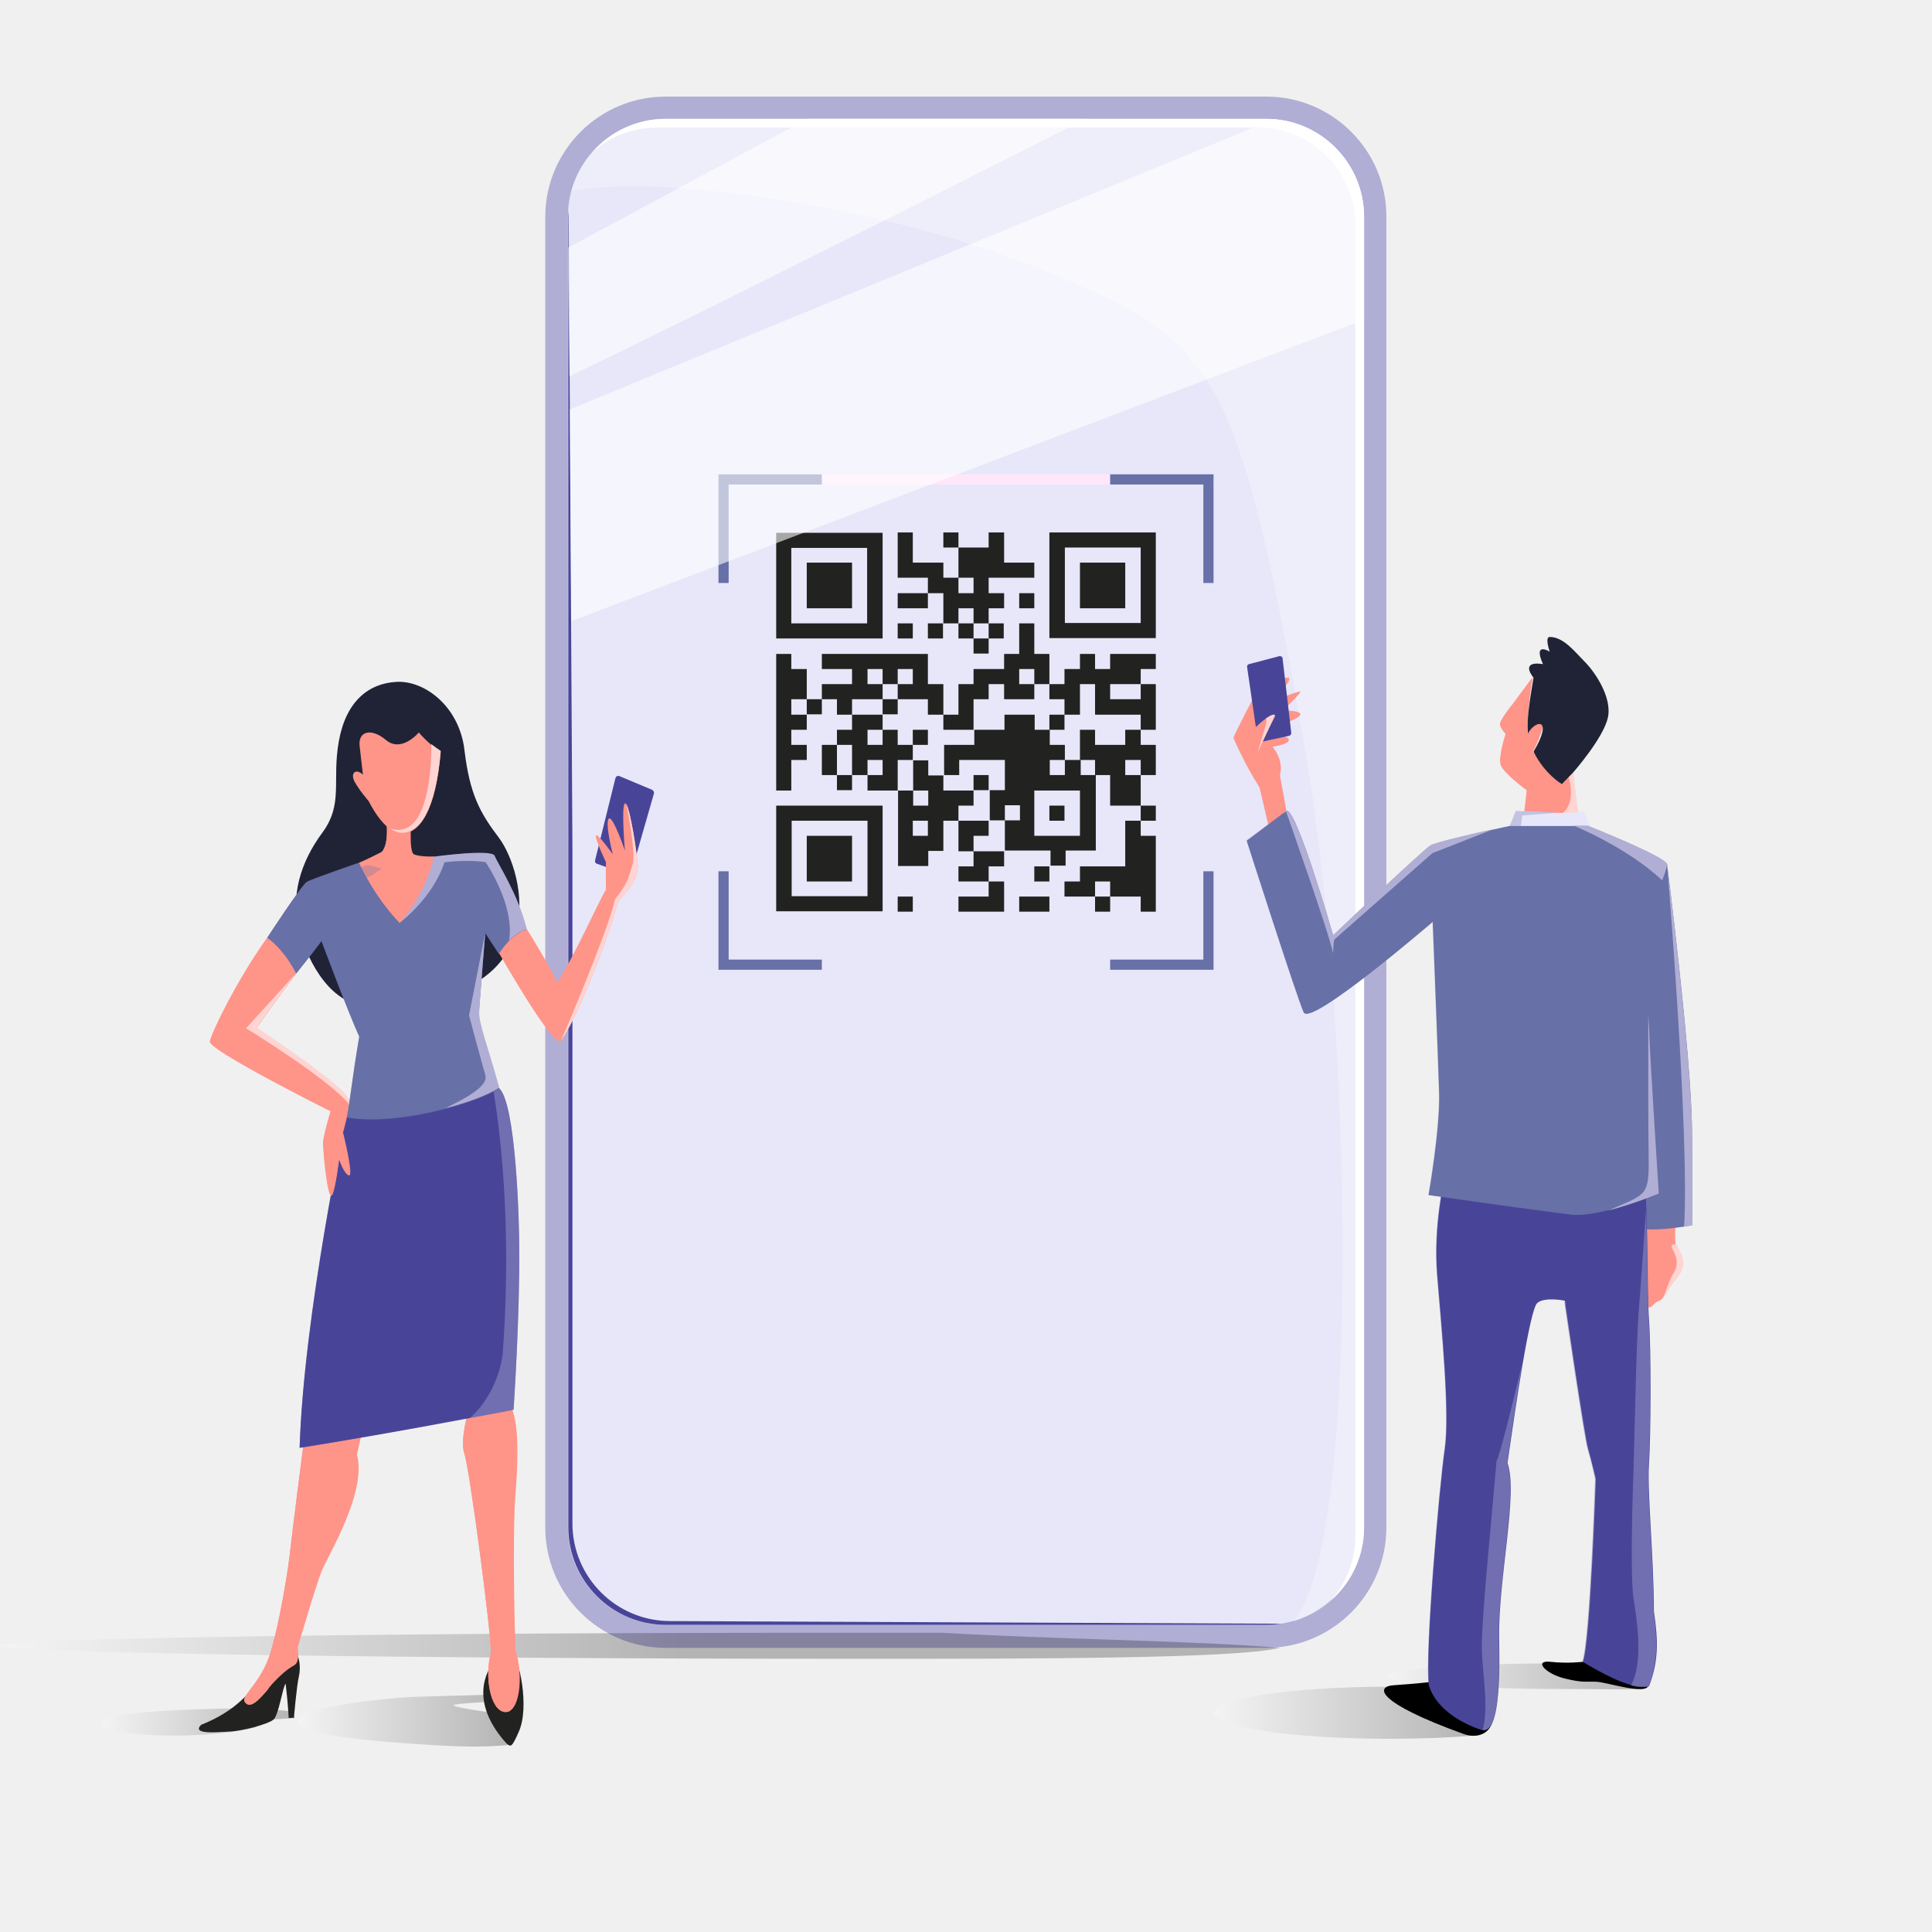
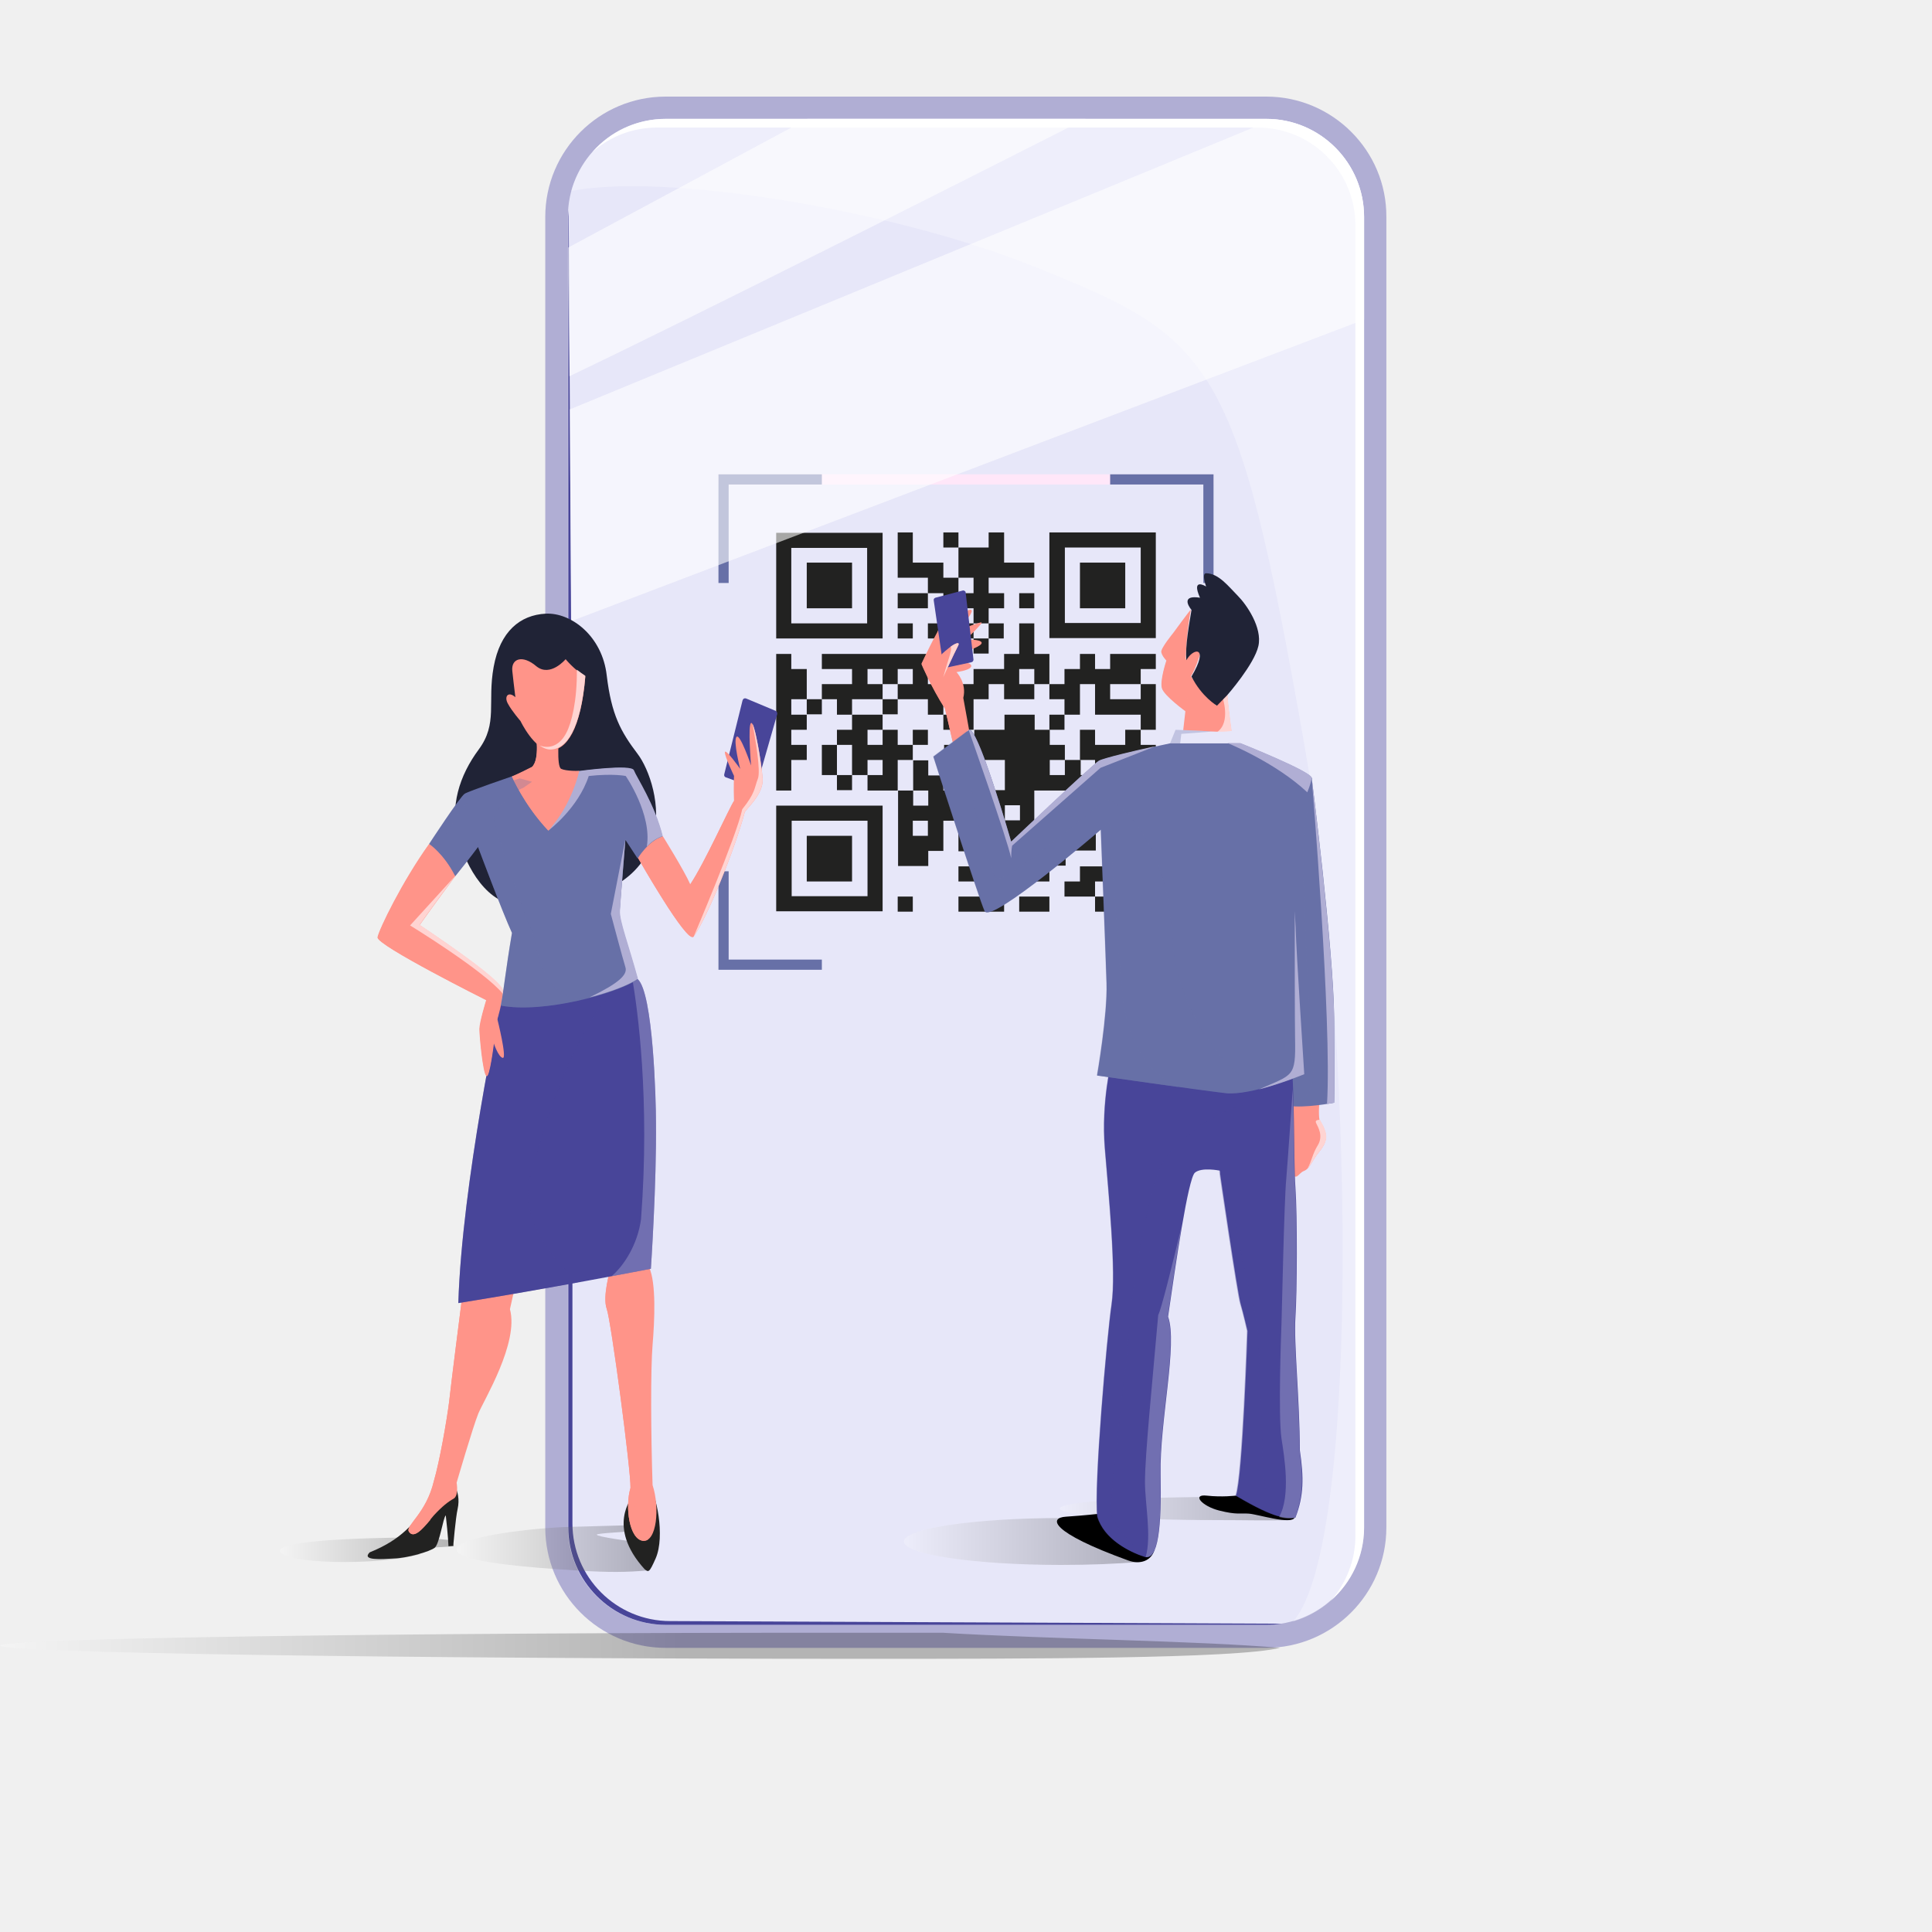
<svg xmlns="http://www.w3.org/2000/svg" version="1.1" x="0" y="0" viewBox="0 0 512 512" xml:space="preserve">
  <path fill="#B0AED4" d="M335.6 25.6H176.4c-17.6 0-31.9 14.3-31.9 31.9v347.3c0 17.6 14.3 31.9 31.9 31.9h159.1c17.6 0 31.9-14.3 31.9-31.9V57.5c.1-17.6-14.3-31.9-31.8-31.9z" />
  <path fill="#E7E7F9" d="M335.6 31.5H176.4c-14.3 0-25.9 11.6-25.9 25.9v347.3c0 14.3 11.6 25.9 25.9 25.9h159.1c14.3 0 25.9-11.6 25.9-25.9V57.5c.1-14.3-11.5-26-25.8-26z" />
  <path opacity=".3" fill="#FFF" d="M361.5 404.8V57.5c0-14.3-11.6-25.9-25.9-25.9H176.4c-11.9 0-21.9 8-25 19 25.5-4.9 85.5 5.1 122.6 20 47.8 19.1 53.7 24.4 71.7 126.9 12.7 72.4 15.3 211.5-3 232.2 10.9-3.2 18.8-13.2 18.8-24.9z" />
  <path fill="#FFF" d="M335.6 31.5H176.4c-7.7 0-14.7 3.4-19.4 8.8 4.6-4.1 10.6-6.5 17.2-6.5h159.1c14.3 0 25.9 11.6 25.9 25.9V407c0 6.6-2.5 12.6-6.5 17.2 5.4-4.8 8.8-11.7 8.8-19.4V57.5c0-14.3-11.6-26-25.9-26z" />
  <path fill="#484599" d="M177.6 429.6c-14.3 0-25.9-11.6-25.9-25.9V224.9l-1-169.3c0 .6-.1 1.2-.1 1.8v347.3c0 14.3 11.6 25.9 25.9 25.9h159.1c1.4 0 2.7-.1 4-.3l-162-.7z" />
  <g fill="#222221">
    <path d="M250 141.1h4v4h-4v-4zm28.1 0v28h28.2v-28h-28.2zm24.2 8v16h-20.1v-20h20.1v4zm-88.5 4v8.1h12v-12.1h-12v4zm24.1 4.1h8v4h-8v-4z" />
    <path d="M250 161.2v4h4v-4h4v4h4v-4h4.1v-4H262v-4.1h12.1v-4h-8v-8H262v4h-8v8h4v4.1h-4v-4.1h-4v-4h-8.1v-8h-4v12h8v4.1h4.1v4zm20.1-4h4v4h-4v-4zm28.1 0v-8.1h-12v12.1h12v-4zm-64.3 8v-24h-28.2v28h28.2v-4zm-24.2 0v-20h20.1v20h-20.1zm28.2 0h4v4h-4v-4zm8 0h4v4h-4v-4zm8.1 0h4v4h-4v-4zm8 0h4v4h-4v-4zm-4 4h4v4h-4v-4zm36.2 8.1h-4v-4h-4v4h-4.1v4h-4v4h4v4.1h4.1v-8.1h4v8.1h12.1v4h4v-12.1h-4v4h-8.1v-4h8.1v-4h4v-4h-12.1v4zm-60.3 8v-4h-4v-4h4v4h4v-4h4v4h-4v4h8v4.1h4.1v-8.1h-4.1v-8h-28.1v4h8v4h-8v4h4v4.1h4v-4.1h8.1zm-24.2 0h4.1v-8h-4.1v-4h-4v36.2h4v-8.1h4.1v-4h-4.1v-4h4.1v-4h-4.1v-4.1zm4.1 0h4v4h-4v-4z" />
    <path d="M233.9 185.3h4v4h-4v-4zm24.1 8.1v-8.1h4v-4h4.1v4h8v-4h-4v-4h4v4h4v-8h-4v-8.1h-4v8.1h-4v4H258v4h-4v8.1h-4v4h8zm20.1-4h4v4h-4v-4zm-36.2 4h4v4h-4v-4zm56.3 4h-8v-4h-4v8h4v4h4v8.1h8.1v-8.1h-4.1v-4h4.1v4h4v-8h-4v-4h-4.1v4zm-76.4 0h-4v8h4v-8zm16.1 4h4v-4h-4v-4h-4v4h-4v-4h4v-4h-8.1v4h-4v4h4v8h4.1v-4h4v4h-4v4.1h8v-8.1z" />
    <path d="M286.2 201.4h-4v4h-4v-4h4v-4h-4v-4h-4v-4h-8v4h-8v4h-8v8h4v-4h12.1v8h-4v8h4v-4h4v4h-4v8h12.1v4h4v-4h8v-20h-4v-4h-.2zm0 12.1v8h-12.1v-12h12.1v4zm-64.4-8.1h4v4h-4v-4z" />
    <path d="M258 205.4h4v4h-4v-4zm0 8.1v-4h-8v-4h-4v-4h-4v8h4v4h-4v-4h-4v20h8v-4h4v-8h4v-4h4zm-12.1 8h-4v-4h4v4zm-40.2-4v24h28.2v-28h-28.2v4zm24.2 0v20h-20.1v-20h20.1zm48.2-4h4v4h-4v-4zm24.2 0h4v4h-4v-4z" />
    <path d="M262 221.5v-4h-8v8.1h4v-4.1h4zm36.2 0v8.1h-12v4h-4.1v4h8.1v-4h4v4h8.1v4h4v-20.1h-4v-4h-4.1v4zm-40.2 8.1h-4v4h8v-4h4.1v-4H258v4zm-32.2 0v-8.1h-12v12.1h12v-4zm48.3 0h4v4h-4v-4zm-36.2 8h4v4h-4v-4zm16.1 0v4h12.1v-8H262v4h-8zm16.1 0h8v4h-8v-4z" />
    <path d="M290.2 237.6h4v4h-4v-4z" />
  </g>
  <linearGradient id="SVGID_1_" gradientUnits="userSpaceOnUse" x1="0" y1="75.852" x2="339.2" y2="75.852" gradientTransform="matrix(1 0 0 -1 0 512)">
    <stop offset="0" style="stop-color:#fff" />
    <stop offset=".531" style="stop-color:#000" />
  </linearGradient>
  <path opacity=".25" fill="url(#SVGID_1_)" d="M249.9 432.7h-19.6C103.1 432.6 0 434.2 0 436.1s103.1 3.5 230.2 3.5c41.8 0 97.4 0 109-2.9-21.7-1.9-61-2.3-89.3-4z" />
  <path id="redline" fill="red" d="M190.4 125.7h131.2v2.7H190.4z" />
  <path fill="#6770A7" d="M193.1 154.5h-2.7v-28.8h27.4v2.7h-24.7v26.1zm128.5 0h-2.7v-26.1h-24.7v-2.7h27.4v28.8zM217.8 257h-27.4v-26.1h2.7v23.4h24.7v2.7zm103.8 0h-27.4v-2.7h24.7v-23.4h2.7V257z" />
  <path opacity=".6" fill="#FFF" d="M337.5 31.6 151 108.5l.4 56.1 210.1-79.9V57.5c0-13.7-10.6-24.9-24-25.9zM150.9 99.7c31.7-15.1 103.7-51.4 136.8-68.2H214l-63.4 34.1v7.5l.3 26.6z" />
  <g id="man">
    <path fill="#FF9489" d="m403.7 217.3.9-7.9s-6.2-4.5-6.9-6.7c-.7-2.2 1.3-8.2 1.3-8.2s-1.3-1.3-1.5-2.5c-.2-1.1 3.5-5.6 3.5-5.6s4.9-6.7 5.2-6.9c-1.3 6.7-1.5 14.8-1.5 14.8s1.3-4.2 3.8-5-1.4 8.9-2.3 9.8c3 4.5 7.5 8.6 7.5 8.6l3.2-3.2c.2 3.6 1.5 12.7 1.5 12.7l-14.7.1z" />
    <path fill="#FFD4D2" d="M415.7 205.9c.6 2.1 2.3 10.1-5 10.7-2.1.2-2.2.4-1.2.7h9s-1.3-9.2-1.5-12.7c-.4.5-.9.9-1.3 1.3z" />
    <path fill="#E7E7F9" d="m399.1 221.3 2.6-6.4s6.2.2 10.9.5 7.1-.5 7.1-.5l2.7 6.4c-.1 0-12.9 2.8-23.3 0z" />
    <path opacity=".3" fill="#6770A7" d="m401.7 214.9-2.6 6.4 2.7.6.8-.7c.3-.4.8-5.1.8-5.1l9.2-.7c-4.7-.3-10.9-.5-10.9-.5z" />
    <linearGradient id="SVGID_2_" gradientUnits="userSpaceOnUse" x1="367.6" y1="67.756" x2="435.6" y2="67.756" gradientTransform="matrix(1 0 0 -1 0 512)">
      <stop offset="0" style="stop-color:#fff" />
      <stop offset="1" style="stop-color:#000" />
    </linearGradient>
    <path opacity=".25" fill="url(#SVGID_2_)" d="M417.8 440.8h-3.9c-25.6 0-46.3 1.5-46.3 3.4s20.7 3.4 46.3 3.4c8.4 0 14.9.2 21.7 0-4.5-1.8-12.1-5.1-17.8-6.8z" />
    <linearGradient id="SVGID_3_" gradientUnits="userSpaceOnUse" x1="321.619" y1="58.1" x2="391.019" y2="58.1" gradientTransform="matrix(1 0 0 -1 0 512)">
      <stop offset="0" style="stop-color:#fff" />
      <stop offset="1" style="stop-color:#000" />
    </linearGradient>
    <path opacity=".25" fill="url(#SVGID_3_)" d="M371.9 447H368c-25.6 0-46.3 3.1-46.3 6.9s20.7 6.9 46.3 6.9c8.4 0 16.3-.3 23.1-.9-4.5-3.8-13.5-9.5-19.2-12.9z" />
    <path d="M419.4 440.4s-4 .5-8.5 0-1.5 3.1 3.7 4.4 6.1.7 8.7.9c2.7.2 12.7 3.4 13.5 1.1.8-2.2-4.7-6.5-4.7-6.5l-12.7.1zm-40.8 5.4s-3.4.4-9.2.8c-5 .3-4.8 4.5 18.4 12.9 3.6 1.3 6.7 0 7.6-2.9s-16.8-10.8-16.8-10.8z" />
    <path fill="#FF9489" d="M444.1 324s-.4 3.9 0 5.8c2.4 3.9 2.6 6 0 9.2s-2.8 5.1-4.6 5.8c-1.8.7-2.1 3.4-4.1 0s.7-24 .7-24l8 3.2z" />
    <path fill="#FF9489" d="m441.2 331.5.6-7.3-.1-1.2-5.6-2.2s-1.6 12.2-1.4 19.4c.6.8 1.3 1 1.7-.7 1-3.8 2-4.4 3.4-4-.4-1.8.4-4.7 1.4-4z" />
    <path fill="#6770A7" d="M441.8 229.1s6.5 50.9 6.6 70.7c.2 19.8 0 24.9 0 24.9s-8.6 1.7-13.7.9c-2.8-.7-3.6-17.4-3.6-17.4V235c.1.1 5.2-8.7 10.7-5.9z" />
    <path opacity=".5" fill="#6770A7" d="M441.8 229.1c-5.5-2.8-10.6 6-10.6 6v73.2s.7 15 3.1 17.2c11.3-2.4 7.3-12.3 7.4-16.8.1-4.9-3.6-51.6-1.9-65.3.6-4.1 2-14.3 2-14.3z" />
    <path fill="#B0AED4" d="M446.3 325.1c1.3-.2 2.1-.4 2.1-.4s.2-5.1 0-24.9-6.6-70.7-6.6-70.7 6 72 4.5 96z" />
    <path fill="#484599" d="M382.9 312.2s-3.1 12.3-2 25.8 3.4 36.5 2 46-5.3 54.2-4.2 62.6c2 6.7 9.5 10.4 13.8 11.8 4.2 1.4 5.1-9 4.8-24.4-.3-15.4 5.1-38.4 2.2-46.3 2.2-15.2 5.9-40.7 7.9-42.4 2-1.7 7.3-.6 7.3-.6s5.3 36.5 6.2 39.3c.8 2.8 2 7.9 2 7.9s-1.4 42.9-3.4 48.5c11.8 7 14.7 6.7 17.5 6.5 2.5-6.5 2.5-11.8 1.3-19.9 0-14.3-1.8-31.7-1.3-39s.6-30 0-38.4-.1-31.7-1.5-38.7c-1.6-7.1-52.6 1.3-52.6 1.3z" />
    <path opacity=".4" fill="#484599" d="m432.8 317.8 1.4-8.3c-7.6-4.5-51.4 2.7-51.4 2.7s-3.1 12.3-2 25.8 3.4 36.5 2 46-5.3 54.2-4.2 62.6c1.9 6.5 9.1 10.1 13.3 11.6-2.7-3-8.1-9-9-11.7-1.3-3.7 4.7-45.7 5.1-54.9.4-9.2 5.6-42.5 10.1-49.4s13.7-14 22.5-16.5c8.8-2.3 12.2-7.9 12.2-7.9z" />
    <path fill="#FF9489" d="M336.2 218.8s-2.1-8.9-2.4-10.3c-4.1-6.4-6.9-13.1-6.9-13.1s4.6-9.8 5.8-11c2.2-1.5 11.2-7.7 8.5-3.3-2.4 3.5-2.6 4.2-2.6 4.2s5.7-2.3 6-2-4.6 5-4.6 5 4.3-.1 4.6.9c.3 1-4.1 2.4-4.1 2.4v3.6s1.7.5.8 1.4c-.9.9-4.1 1.3-4.1 1.3s3.1 3.2 2 7.6c.7 3.7 1.7 9.4 1.7 9.4l-4.7 3.9z" />
    <path fill="#FF9489" d="M335.2 207.6c-3.9-6.5-7.1-11.9-7.3-12.3-.1-.3.2-1.8.6-3.1-.9 1.9-1.6 3.4-1.6 3.4s2.8 6.7 6.9 13.1c.4 1.4 2.4 10.3 2.4 10.3l4.2-3.5c-1.2-1.2-3.9-3.6-5.2-7.9zm1-17V182c-1.5.9-2.9 1.9-3.6 2.4-.2.2-.6.7-.9 1.4 0 .1-3 8.2 0 9.6 3 1.4 4.5-4.8 4.5-4.8z" />
    <path fill="#484599" d="M339.9 174.5c0-.2-.1-.4-.3-.5-.2-.1-.4-.2-.6-.1l-8 2.1c-.3.1-.6.4-.5.8l2.8 19.2c0 .2.1.4.3.5.1.1.3.1.4.1h.2l7.4-1.6c.4-.1.6-.4.6-.8l-2.3-19.7z" />
    <path fill="#FF9489" d="M333.3 199.4s3.2-7 4.3-9.1c1.1-2.1-2.5-.4-6.9 4.6-.7 2.9-.4 5.9 2.6 4.5z" />
    <path fill="#6770A7" d="m340.8 215-10.4 7.8s13.3 41.5 15.1 45.5c1.8 3.9 34.2-24 34.2-24s1.4 35.6 1.7 45.2c.3 9.5-2.8 27.2-2.8 27.2s30.2 4.3 37.9 5.2c7.7.8 23-5.6 23-5.6s-2.4-37-2.5-42.2-2.1-28.6 1-34.9c3.1-6.3 3.4-8.1 3.8-10 .4-1.8-21-10.3-21-10.3H400s-18.9 4-20.9 5.2-25.8 23.8-25.8 23.8-10.1-35.2-12.5-32.9z" />
    <path opacity=".3" fill="#6770A7" d="M400.7 275.3c-1.7-29.9-18.1-41-19.8-39.8-1.7 1.2-30.3 26.1-32.2 23.1-7.5-18.7-8.4-36.4-8.5-43.3l-9.9 7.4s13.3 41.5 15.1 45.5c1.8 3.9 34.2-24 34.2-24s1.4 35.6 1.7 45.2c.3 9.5-2.8 27.2-2.8 27.2s30.2 4.3 37.9 5.2c2.6.3 6.1-.3 9.5-1.1-6.9-4.2-23.7-19.5-25.2-45.4z" />
    <path fill="#B0AED4" d="M441.8 229.1c.4-1.8-21-10.3-21-10.3H417s14 5.6 23.5 14.5c.8-2 1.1-3.1 1.3-4.2zm-2.2 87.2s-2.4-37-2.5-42.2c0-1.2-.2-3.2-.3-5.8 0 14.5 0 31.4.1 37.6.2 11.4-.5 10.4-10.7 14.9 6.7-1.7 13.4-4.5 13.4-4.5zm-86-67.3 26-22.9 16.3-6.4c-5.7 1.2-15.4 3.5-16.8 4.3-2 1.2-25.8 23.8-25.8 23.8s-9.1-31.6-12.1-32.8h-.4s11.4 32.2 12.5 37.7c0-2.5.3-3.7.3-3.7z" />
    <path opacity=".5" fill="#6770A7" d="M402.6 320.1c-12.4-6-15.5-18-16.5-27.2-1.3-12.1-3.8-50.8-3.8-50.8l-2.5 2.2s1.4 35.6 1.7 45.2c.3 9.5-2.8 27.2-2.8 27.2s12.8 1.8 23.9 3.4z" />
    <path fill="#FFD4D2" d="M335.5 190.4c.3.7-.1 2-.5 3.3-.6 1.8-1.7 5.7-1.7 5.7s3.2-7 4.3-9.1c.8-1.3-.3-1.2-2.1.1z" />
    <path opacity=".4" fill="#B0AED4" d="M396.6 387.2c-1.7 19.5-3.9 41.2-3.9 49.2 0 6.4 2 15.9.2 22.1 3.8.5 4.6-9.6 4.3-24.5-.3-15.4 5.1-38.4 2.2-46.3 1.1-7.7 2.6-18.1 4.1-26.7-2.7 11.2-6 24.6-6.9 26.2zm41.6 39.8c0-14.3-1.8-31.7-1.3-39s.6-30 0-38.4c-.4-5.9-.3-19-.7-28.8 0 0-1.4 20.4-1.9 26.4-.6 6-1.3 39.8-1.4 42.5s-1 27.1 0 33.9c.8 5.2 2.8 16.8-.7 23.1 2.2.6 3.5.4 4.7.3 2.4-6.6 2.4-11.9 1.3-20z" />
    <path opacity=".4" fill="#484599" d="M422.7 391.9s-1.4 42.9-3.4 48.5c6.4 3.8 10.1 5.4 12.7 6.1-2.8-2.1-4-8.8-4.4-13-.4-4.5-1.3-37.8-1.6-41.5-.3-3.7-5.5-22.8-6.1-28.8s-5.4-18.5-5.4-18.5 5.3 36.5 6.2 39.3c.9 2.8 2 7.9 2 7.9z" />
    <path fill="#FFD4D2" d="M443.1 330.7c.5 1.1 2.2 3.7.5 6.5s-1.7 4.5-3 6.8c1-1 1.6-2.6 3.6-5.1 2.6-3.2 2.4-5.2 0-9.2-.1.1-1.6-.1-1.1 1z" />
    <path fill="#202336" d="M417 204.6s7.9-9 9.1-14.4-3.5-12.2-6.1-14.8-5.6-6.6-9.3-6.6c-1.4 0 0 3.9 0 3.9s-4.5-2.8-1.8 3.3c-5.1-.8-3.8 2-2.5 3.6-.7 4.3-1.9 10.7-1.5 14.8 2-3.7 6.9-4.3 1.5 4.8 3 6 7.5 8.6 7.5 8.6l3.1-3.2z" />
    <path opacity=".5" fill="#FF9489" d="M399.1 202.4c-.8-2.2 0-7.8 0-7.8s-2.1 5.9-1.3 8.2c.7 2.2 6.9 6.7 6.9 6.7l.6-3.8c-.1-.1-5.4-1.2-6.2-3.3z" />
  </g>
  <g id="women">
    <path fill="#484599" d="M163.1 206.2c.1-.2.2-.4.4-.5s.5-.1.7 0l8.6 3.6c.4.2.6.6.5 1l-6 20.9c-.1.2-.2.4-.4.5-.1.1-.3.1-.5.1h-.2l-8-2.9c-.4-.1-.6-.5-.5-.9l5.4-21.8z" />
    <linearGradient id="SVGID_4_" gradientUnits="userSpaceOnUse" x1="78.9" y1="56.018" x2="135.4" y2="56.018" gradientTransform="matrix(1 0 0 -1 0 512)">
      <stop offset="0" style="stop-color:#fff" />
      <stop offset="1" style="stop-color:#000" />
    </linearGradient>
    <path opacity=".25" fill="url(#SVGID_4_)" d="M131.4 454c-3.9-.5-13.6-1.9-10.7-2.3 2.6-.4 7.4-.6 10.1-.8-.2-.6-.3-1.2-.6-1.8-1.3 0-16.5.5-17.8.5-10 .2-33.5 2.8-33.5 6.6s21.5 5.4 36.4 6.3c8.4.5 13.4.5 20.1-.1-2.7-2.2-3.4-5.4-4-8.4z" />
    <linearGradient id="SVGID_5_" gradientUnits="userSpaceOnUse" x1="26.9" y1="55.676" x2="78.1" y2="55.676" gradientTransform="matrix(1 0 0 -1 0 512)">
      <stop offset="0" style="stop-color:#fff" />
      <stop offset="1" style="stop-color:#000" />
    </linearGradient>
    <path opacity=".25" fill="url(#SVGID_5_)" d="M68.2 457.6c-3.9-.5-3.2-1.1-.2-1.5 2.6-.4 7.4-.6 10.1-.8-.2-.6-.3-1.2-.6-1.8-1.3 0-7.9-.8-9.2-.8-3.1 0-41.4.1-41.4 3.9 0 3.9 28.8 4.6 41.3 1z" />
    <path fill="#222221" d="M69.6 444.1c-3.1 3.9-6.5 9.1-16.3 13-2.5 2.5 3.5 2 7.2 1.8 3.7-.1 10.6-2 12-3.2 1.4-1.3 2.4-8.7 3.2-9.5.7 6 .8 9.1.8 9.1l1.4-.1s.7-8.3 1.3-10.9c.6-2.7.1-5.3-1.1-7.3s-3.3.6-8.5 7.1z" />
    <path fill="#FF9489" d="M80.3 383.7s-3 23.4-3.6 29c-.7 5.6-2.8 17.6-4.5 23.4-2.2 9.4-8.3 13.1-7.4 14.8 1.7 2.9 5.1-2.1 7.4-4.7 2.5-2.7 4.2-4 5.8-4.9 1.6-.9.9-4.7.9-4.7s4.8-16.5 6.4-20.4 12-20.8 9.3-30.7c2.7-11.8 3-14.4 3-14.4s-14.3-2-17.3 12.6z" />
    <path fill="#FF9489" d="m95.7 377.7-1.9-6.5c-4.5.5-11.5 2.8-13.5 12.5 0 0-3 23.4-3.6 29-.7 5.6-2.8 17.6-4.5 23.4-2.2 9.4-8.3 13.1-7.4 14.8 1.4 2.4 4.1-.7 6.3-3.3.6-3.3 2.7-7.6 3.2-9.1.8-2.5 5.4-37.2 7.8-44.9 2.4-7.6 13.6-15.9 13.6-15.9z" />
    <path fill="#222221" d="M130.7 440.7s-7.8 8.8 3.5 21.3c1.2 1 1.4 1.2 3.3-3.1 2.9-6.6.1-19.4-2-21.5s-4.8 3.3-4.8 3.3z" />
    <path fill="#FF9489" d="M124.1 374s-2.3 7.7-1 11.4c1.3 3.6 7.1 47.3 7 52.7-1.7 5.8-.3 15.2 3.7 15.6s5-9.7 2.8-16.4c-.5-15-.6-34.1 0-41.3s1.1-18.1-1-22.8c-2.1-4.7-7.2-7.2-7.2-7.2s-4.6 6.5-4.3 8z" />
    <path fill="#FF9489" d="M123.1 385.4c1.3 3.6 7.1 47.3 7 52.7-1.7 5.8-.3 15.2 3.7 15.6.5 0 1-.1 1.4-.3-4.8-3.4-3.5-13-4.1-16.5-.7-4.4-4.7-43.7-4.9-49.9-.2-6.2 8.6-15 8.6-15v-.6c-2.4-3.6-6.3-5.6-6.3-5.6s-4.6 6.6-4.3 8.1c-.1.1-2.4 7.9-1.1 11.5z" />
    <path fill="#202336" d="M98 266.6c-10.1.1-16.2-11.3-18.6-19.7-2.6-9.4.3-18.5 6-26.2s2.5-13.8 4.4-24.3 7.8-15.3 15.3-15.7 16.7 6.6 18 18.2c1.4 11.6 4.1 16.5 9.1 23.1 6.6 8.7 16.5 44.2-34.2 44.6z" />
    <path fill="#484599" d="M91.7 296s-11.2 52.2-12.3 87.7c25.8-4.1 56.7-10.1 56.7-10.1s1.7-24.9 1.5-43.4c0-5.8-.8-38-5.4-41.9-11.2 2.4-40.5 7.7-40.5 7.7z" />
    <path opacity=".4" fill="#B0AED4" d="M124.5 375.8c7-1.3 11.6-2.2 11.6-2.2s1.7-24.9 1.5-43.4c0-5.8-.8-38-5.4-41.9-.5.1-.9.2-1.5.3 1.4 8.3 5.2 34.7 2.5 70.4-1 7.4-5 13.7-8.7 16.8z" />
    <path opacity=".4" fill="#484599" d="M100.6 346.2c4.9-18.5 16.3-50.9 26.9-55.2l-3.4-1c-13.3 2.6-32.4 6-32.4 6s-11.2 52.2-12.3 87.7c11.8-1.9 24.7-4.2 35.2-6.1-6.5-5.9-17.5-18.2-14-31.4z" />
    <path fill="#FF9489" d="M139.6 246.2s6.3 10.1 8.1 14.2c4.3-6.4 11.4-22.3 12.9-24.6-.1-3.8 0-7.3 0-7.3s-2.8-5.8-2.7-7c.1-1.3 4.5 4.9 4.5 4.9s-2.1-8.1-1.1-9.4 4.3 8.4 4.3 8.4-1-11.9 0-12.5 3.1 11.6 3.4 16.4c.3 4.8-5.2 9.1-5.3 10-2.9 10.8-10.9 30.7-15 36.5-1.8 2.5-16.4-23.2-16.4-23.2s1.5-4.2 7.3-6.4z" />
    <path fill="#FF9489" d="M137.8 247c-4.3 2.3-5.5 5.6-5.5 5.6s12 21.1 15.6 23.2c-4.8-6.9-9.2-22.6-10.1-28.8zm-59.3 11s-1.3-6.5-7.7-9.5c-7.9 11-14.8 25.2-15.2 27.5s32 18.5 32 18.5-2 6.5-2 8.5c0 2.1 1 12.8 2 13.8.9.9 2.2-9.7 2.2-9.7s1.4 4.2 2.7 4.4c1.3.2-1.6-11.4-1.6-11.4s1.6-5.2 1.6-8.3-23.4-18.7-24.5-19.4c4.1-5.8 10.5-14.4 10.5-14.4z" />
    <path fill="#FF9489" d="M89.8 293.6s-16.3-9.3-31.3-18.9c6-14.6 14.6-21.8 17.9-21.4-1.2-1.7-2.9-3.6-5.5-4.8-7.9 11-14.8 25.2-15.2 27.5s32 18.5 32 18.5-2 6.5-2 8.5c0 2.1 1 12.8 2 13.8.9.9 2.2-9.7 2.2-9.7s-2-3.9-2.2-5.7c-.2-1.9 2.1-7.8 2.1-7.8z" />
    <path fill="#6770A7" d="M95.2 228.6s-12.6 4.3-13.9 5.1c-1.3.7-10.5 14.8-10.5 14.8s4.3 2.8 7.7 9.5c4.5-5.6 6.7-8.6 6.7-8.6s7.3 19.5 10 25.3c-2 11.8-2.2 15.6-3.3 21.4 12.6 2.4 34.3-3.6 40.3-7.7-2.7-9.9-5.5-17.2-5.3-20s1.7-21.1 1.7-21.1l3.6 5.5s3.1-5.2 7.3-6.5c-2.3-9.3-7.8-17.5-8.5-19.4s-16 .2-16 .2l-19.8 1.5z" />
    <path fill="#B0AED4" d="M134.9 249.3c1.2-1.3 2.9-2.6 4.7-3.1-2.3-9.3-7.8-17.5-8.5-19.4s-16 .2-16 .2l-10.5.9 1.4 16.6s8.7-6.5 11.8-16c7.3-.8 10.9 0 10.9 0s7.8 11.3 6.2 20.8z" />
    <path fill="#FF9489" d="M102.2 215.8s1.3 7.7-1.1 10c-4.1 2.1-5.9 2.8-5.9 2.8s3.6 8.4 10.7 15.9c7-7.4 9.1-17.5 9.1-17.5s-3.8.1-5.3-.6-.6-10.5-.6-10.5l-6.9-.1z" />
    <path fill="#FF9489" d="M105.2 226.4c-.1-3.4 1.5-6.2 3.7-7.8.1-1.5.2-2.7.2-2.7h-6.9s1.3 7.7-1.1 10c-4.1 2.1-5.9 2.8-5.9 2.8s3.6 8.4 10.7 15.9c.4-.4.7-.8 1-1.2-10-13.2-6.1-13.2-1.7-17z" />
    <path fill="#FF9489" d="M95.3 197.6s.7 6.4.9 7.7c-2.1-1.9-3.4-.2-2.2 1.9 1.1 2.1 3.7 5.1 3.7 5.1s4.1 8.6 8.8 8.6 9-6 10.3-21.7c-3.4-2.1-5.8-5.1-5.8-5.1s-4.5 5.4-8.6 2.1c-4.1-3.5-7.5-2.3-7.1 1.4zm65.9 40.3c1-1.8-.6-9.4-.6-9.4s-.1 3.5 0 7.3c-1.5 2.2-8.6 18.1-12.9 24.6l1.3 2.4c0-.1 11.2-23.1 12.2-24.9z" />
    <path fill="#FFD4D2" d="M65.2 272.5s21.7 13.3 27.3 20.1v-1c0-3.2-23.4-18.5-24.5-19.3 4.1-5.8 10.5-14.4 10.5-14.4l-13.3 14.6zM169 229.3c-.3-4.3-2-14.5-3-16.2.9 4.5 2.5 14 1.6 16.2-1.1 2.9-.7 4.1-4.6 9-1.7 8-14.3 37.5-14.3 37.5 4.1-5.8 12.1-25.7 15-36.5.1-.9 5.6-5.2 5.3-10zm-57.8-13.5c-1.8 3.5-4.7 4.9-7.9 3.7 1 .7 2.1 1.2 3.2 1.2 4.7 0 9-6 10.3-21.7-.9-.6-1.7-1.2-2.5-1.8.1 9.3-1.6 15.8-3.1 18.6z" />
    <path opacity=".3" fill="#6770A7" d="M101 274.1c-2.1-3.6-11.2-31.3-11.2-33.3s5.6-7.7 8.7-8.8l2.6-1.8-3.6-1s-11.8 3.6-14.9 6.5c-2 1.8-6.5 9.3-9.6 14.6 1.5 1.5 3.7 4 5.5 7.7 4.5-5.6 6.7-8.6 6.7-8.6s7.3 19.5 10 25.3c-2 11.8-2.2 15.6-3.3 21.4 6.6 1.3 15.7.2 23.7-1.7-13.5-2.3-12.8-17.2-14.6-20.3z" />
    <path fill="#B0AED4" d="m128.6 247.1-4.3 22s3.6 13.5 4.3 15.7c.7 2.2-1.9 4.7-10.6 8.9 6.3-1.6 11.7-3.7 14.3-5.5-2.7-9.9-5.5-17.2-5.3-20 .1-2.7 1.6-21.1 1.6-21.1z" />
  </g>
  <style>
		#redline {
			transform-origin: 50%;
			animation: redline 2s infinite linear;
			mix-blend-mode: screen;
		}

+ 		#man {
+ 			transform-origin: 50%;
+ 			transform: translateX(-50px) scale(.9);
+ 			animation: move-right 4s forwards ease-out;
+ 		}
+ 
+ 		#women {
+ 			transform-origin: 50%;
+ 			transform: translateX(50px) scale(.9);
+ 			animation: move-left 4s forwards ease-out;
+ 		}
+ 
+ 		@keyframes move-left {
+ 			0% {
+ 				transform: translateX(50px) scale(.9);
+ 			}
+ 			100% {
+ 				transform: translateX(0) scale(1.1);
+ 			}
+ 		}
+ 
+ 		@keyframes move-right {
+ 			0% {
+ 				transform: translateX(-50px) scale(.9);
+ 			}
+ 			100% {
+ 				transform: translateX(0) scale(1.1);
+ 			}
+ 		}
+ 
		@keyframes redline {
			0% {
				transform: translateY(0) scaleX(0);
				animation-timing-function: ease-in;
			}
			20% {
				transform: translateY(0) scaleX(1);
				animation-timing-function: linear;
			}
			70% {
				transform: translateY(128.64px) scaleX(1);
				animation-timing-function: ease-out;
			}
			90% {
				transform: translateY(128.64px) scaleX(0);
			}
			100% {
				transform: translateY(128.64px) scaleX(0);
			}
		}
	</style>
</svg>
